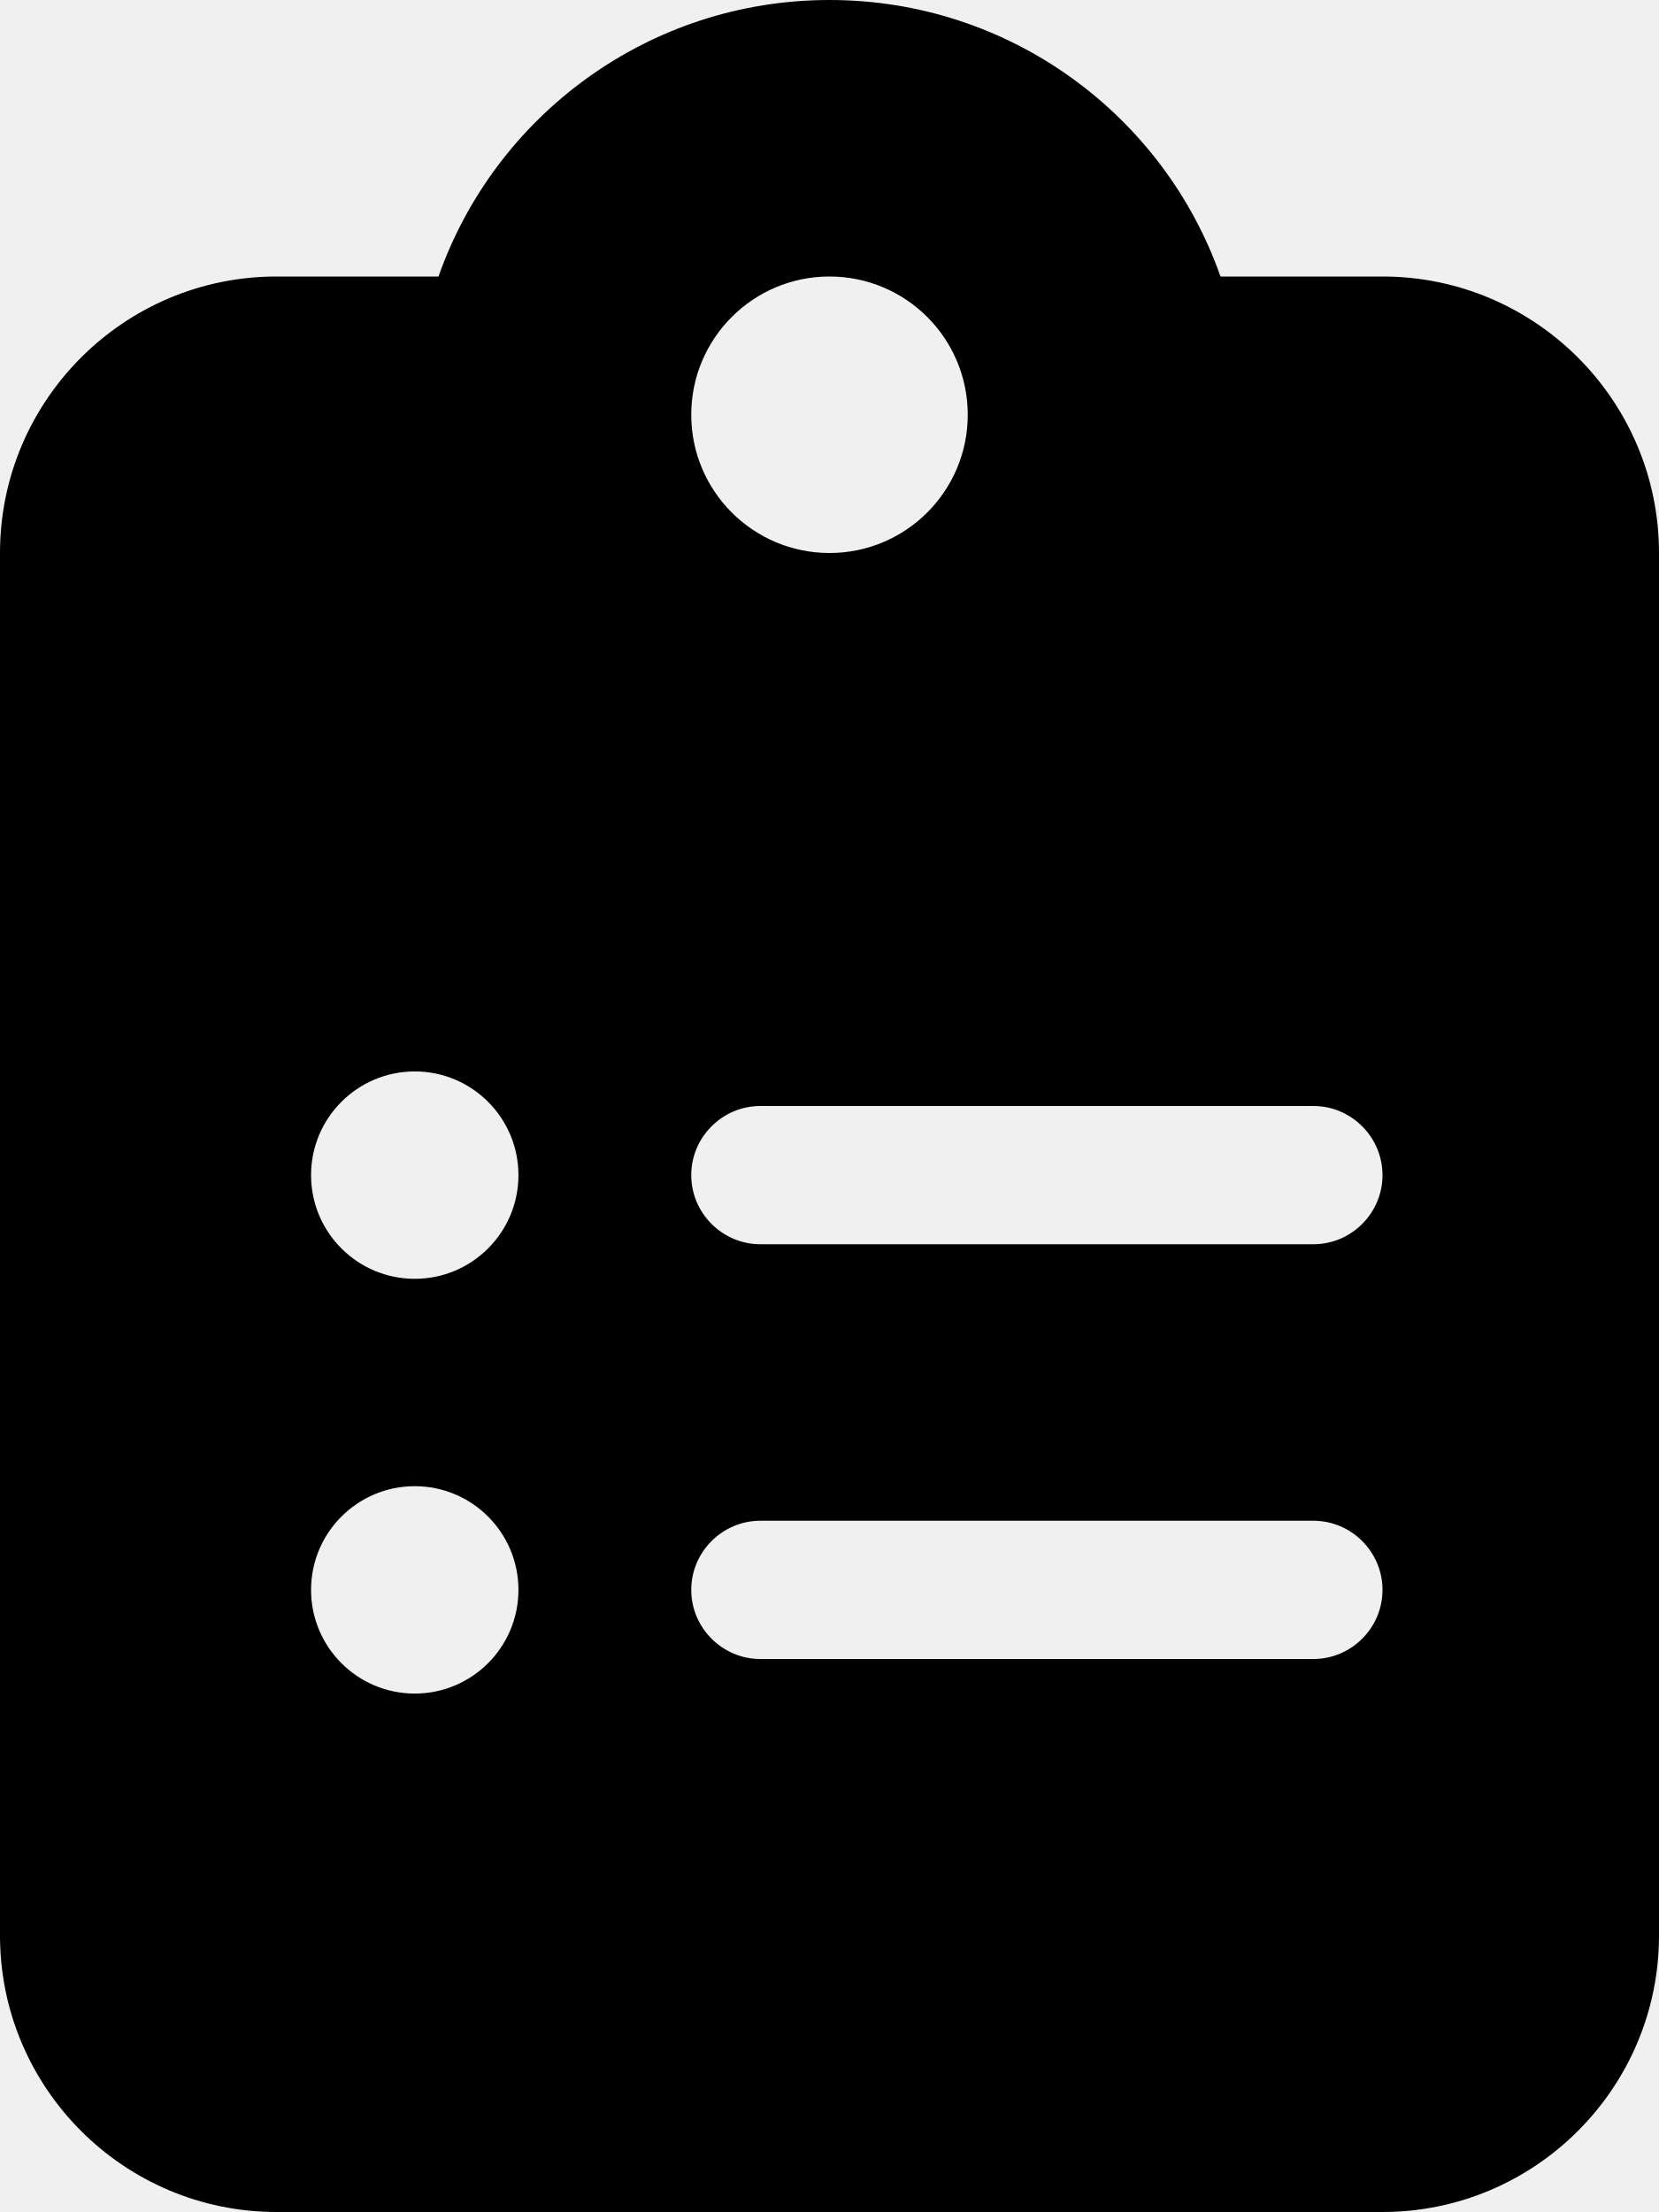
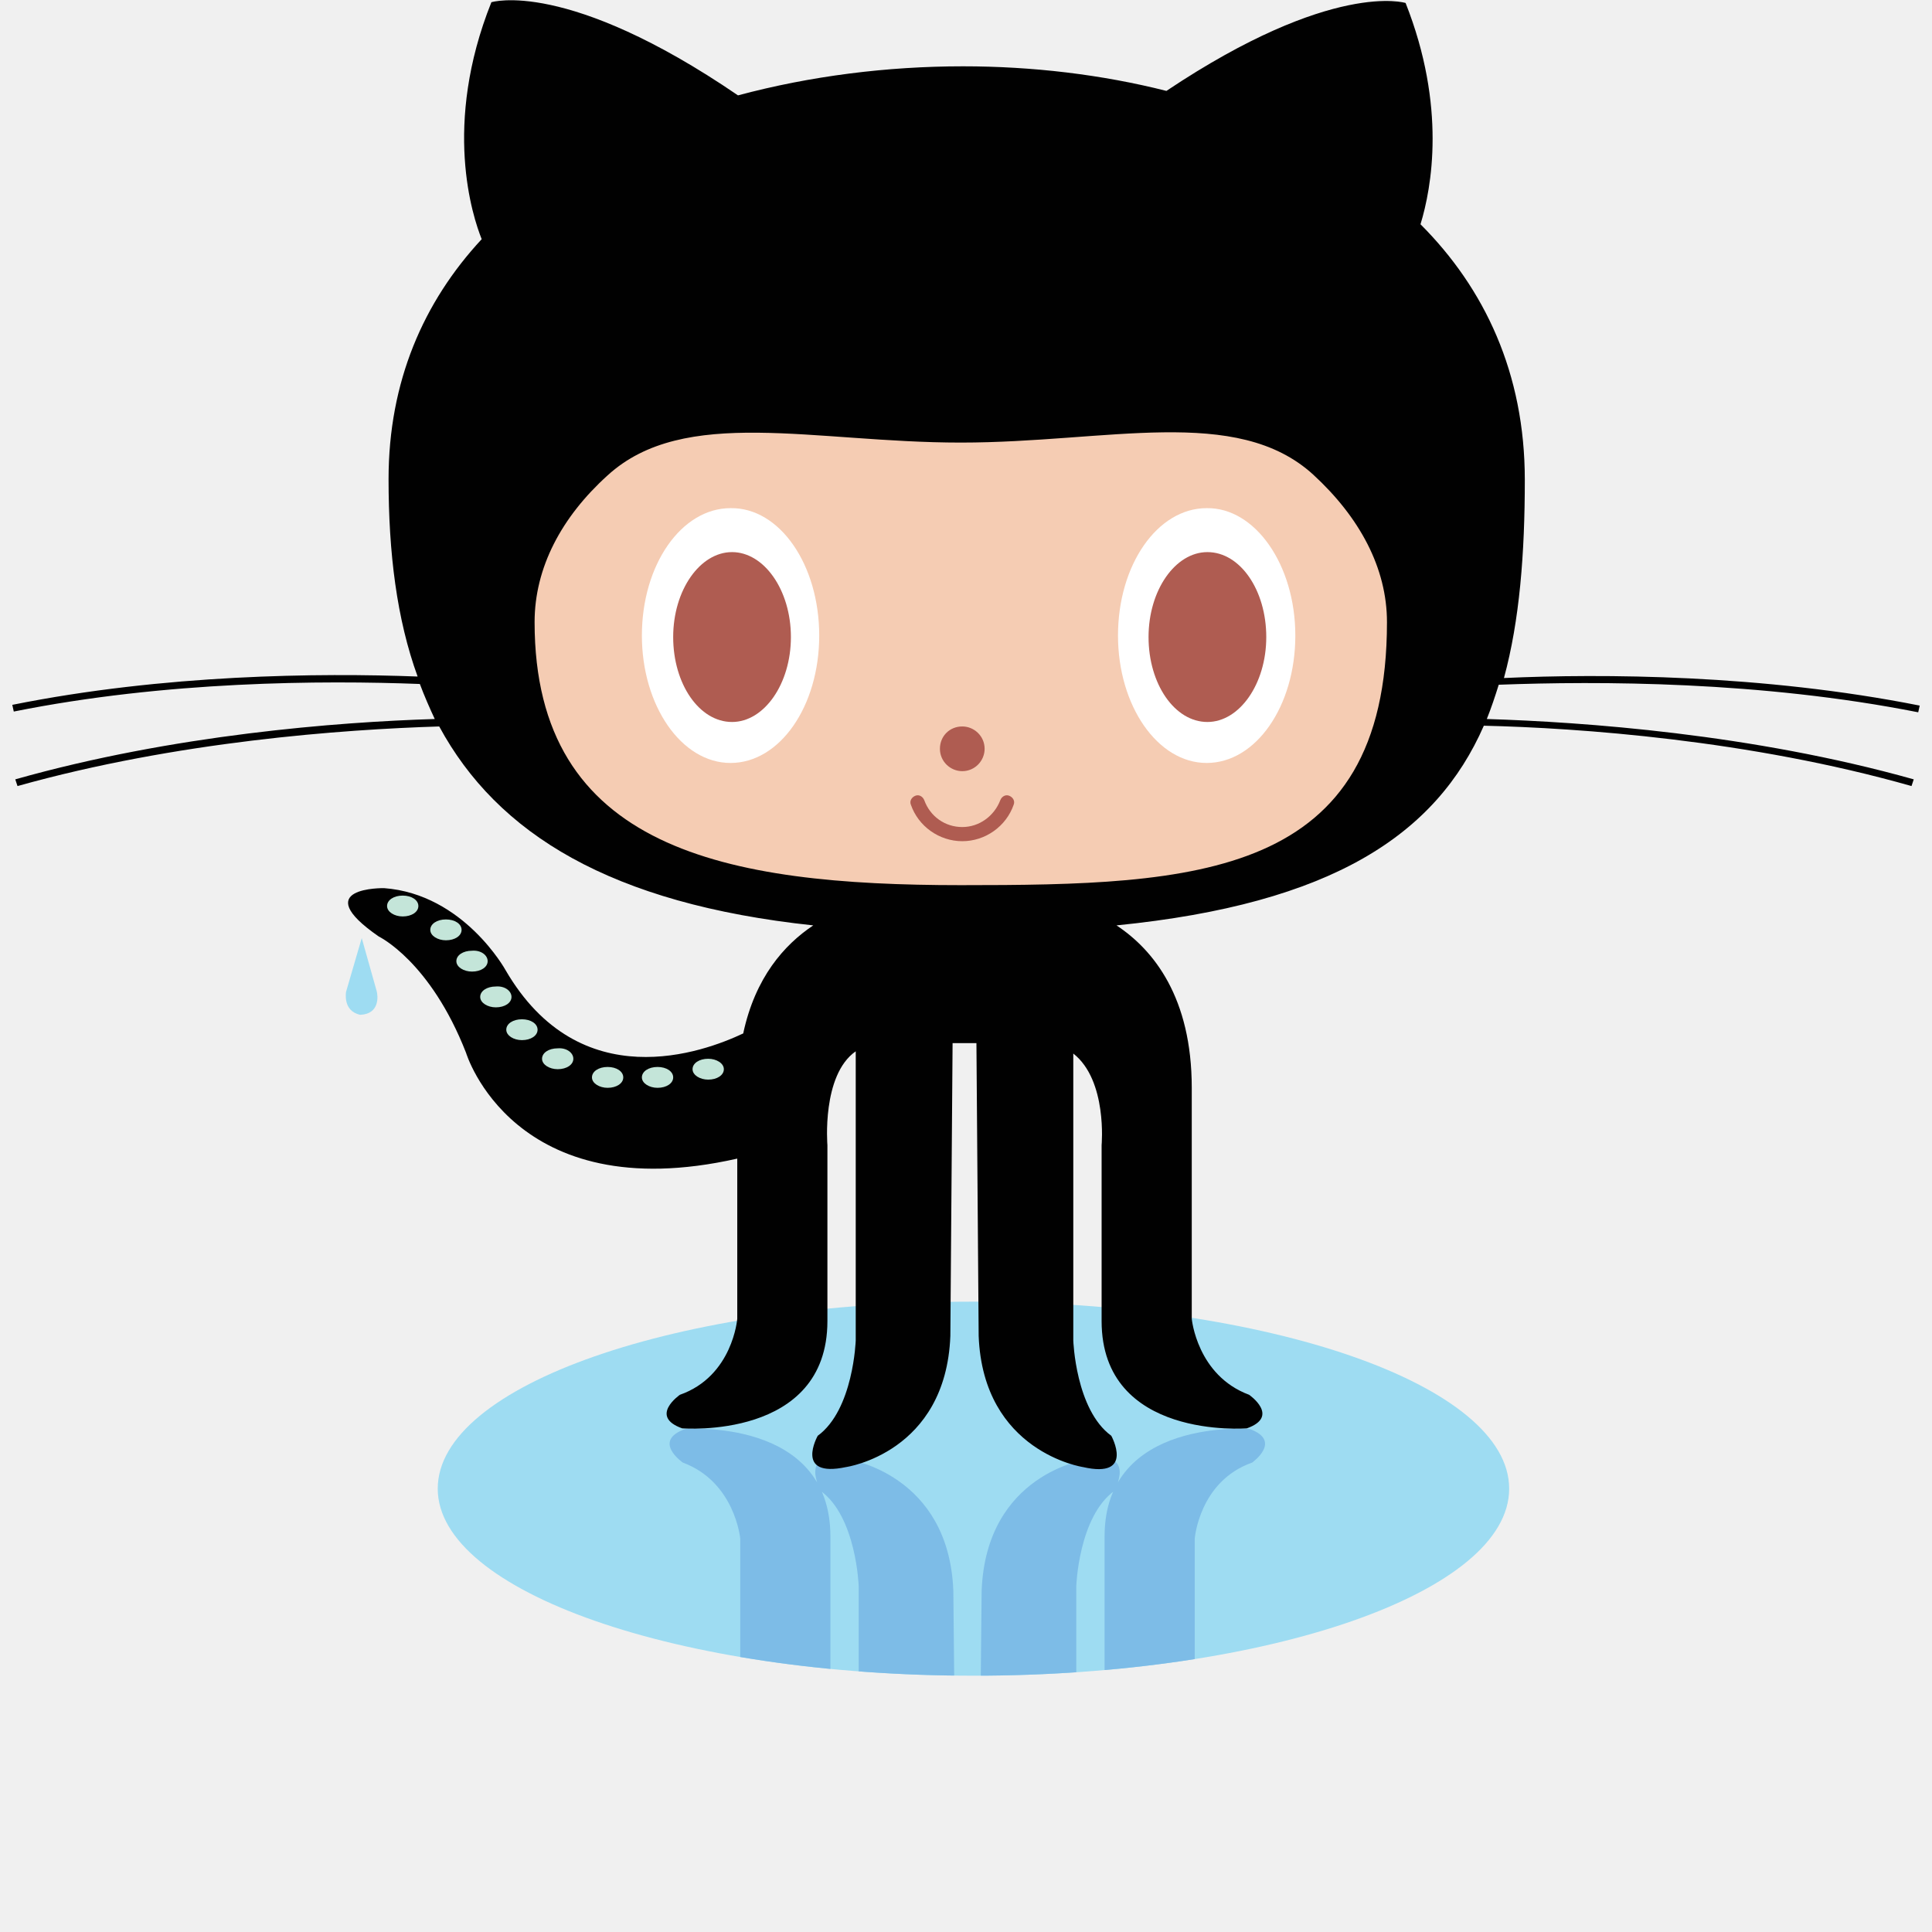
- <svg xmlns="http://www.w3.org/2000/svg" viewBox="0 0 384 512">
-   <path d="M192 0c-41.8 0-77.4 26.7-90.5 64H64C28.7 64 0 92.7 0 128V448c0 35.3 28.7 64 64 64H320c35.3 0 64-28.7 64-64V128c0-35.3-28.7-64-64-64H282.5C269.4 26.7 233.8 0 192 0zm0 64a32 32 0 1 1 0 64 32 32 0 1 1 0-64zM72 272a24 24 0 1 1 48 0 24 24 0 1 1 -48 0zm104-16H304c8.8 0 16 7.2 16 16s-7.2 16-16 16H176c-8.8 0-16-7.2-16-16s7.2-16 16-16zM72 368a24 24 0 1 1 48 0 24 24 0 1 1 -48 0zm88 0c0-8.8 7.2-16 16-16H304c8.8 0 16 7.2 16 16s-7.2 16-16 16H176c-8.8 0-16-7.2-16-16z" />
+ <svg xmlns="http://www.w3.org/2000/svg" xmlns:xlink="http://www.w3.org/1999/xlink" width="800px" height="800px" viewBox="-1.65 0 259.3 259.3" version="1.1" preserveAspectRatio="xMidYMid">
+   <g>
+     <path fill="#9EDCF2" d="M200.9,199.8c0,13.9-32.2,25.1-71.9,25.1c-39.7,0-71.9-11.3-71.9-25.1c0-13.9,32.2-25.1,71.9-25.1C168.7,174.7,200.9,185.9,200.9,199.8L200.9,199.8z M200.9,199.8" />
+     <g>
+       <defs>
+         <path id="SVGID_1_" d="M98.1,244.8c1.6,7.5,5.5,11.9,9.4,14.5l41.1,0c5-3.4,10.1-9.8,10.1-21.8v-31c0,0,0.6-7.7,7.7-10.2c0,0,4.1-2.9-0.3-4.5c0,0-19.5-1.6-19.5,14.4v23.6c0,0,0.8,8.7-3.8,12.3v-29.2c0,0,0.3-9.3,5.1-12.8c0,0,3.2-5.7-3.8-4.2c0,0-13.4,1.9-14,17.6l-0.3,30h-3.2l-0.3-30c-0.6-15.6-14-17.6-14-17.6c-7-1.6-3.8,4.2-3.8,4.2c4.8,3.5,5.1,12.8,5.1,12.8v29.5c-4.6-3.3-3.8-12.6-3.8-12.6v-23.6c0-16-19.5-14.4-19.5-14.4c-4.5,1.6-0.3,4.5-0.3,4.5c7,2.6,7.7,10.2,7.7,10.2v21.7L98.1,244.8z" />
+       </defs>
+       <clipPath id="SVGID_2_">
+         <use xlink:href="#SVGID_1_" overflow="visible" />
+       </clipPath>
+       <path clip-path="url(#SVGID_2_)" fill="#7DBCE7" d="M200.9,199.8c0,13.9-32.2,25.1-71.9,25.1c-39.7,0-71.9-11.3-71.9-25.1c0-13.9,32.2-25.1,71.9-25.1C168.7,174.7,200.9,185.9,200.9,199.8L200.9,199.8z M200.9,199.8" />
+     </g>
+     <path fill="#9EDCF2" d="M46.9,125.9l-2.1,7.2c0,0-0.5,2.6,1.9,3.1c2.6-0.1,2.4-2.5,2.2-3.2L46.9,125.9L46.9,125.9z M46.9,125.9" />
+     <path fill="#010101" d="M255.8,95.6l0.2-0.9c-21.1-4.2-42.7-4.3-55.8-3.7c2.1-7.7,2.8-16.7,2.8-26.6c0-14.3-5.4-25.7-14-34.3c1.5-4.9,3.5-15.8-2-29.7c0,0-9.8-3.1-32.1,11.8c-8.7-2.2-18-3.3-27.3-3.3c-10.2,0-20.5,1.3-30.2,3.9C74.4-2.9,64.3,0.3,64.3,0.3c-6.6,16.5-2.5,28.8-1.3,31.8c-7.8,8.4-12.5,19.1-12.5,32.2c0,9.9,1.1,18.8,3.9,26.5c-13.2-0.5-34-0.3-54.4,3.8l0.2,0.9c20.4-4.1,41.4-4.2,54.5-3.7c0.6,1.6,1.3,3.2,2,4.7c-13,0.4-35.1,2.1-56.3,8.1l0.3,0.9c21.4-6,43.7-7.6,56.6-8c7.8,14.4,23,23.8,50.2,26.7c-3.9,2.6-7.8,7-9.4,14.5c-5.3,2.5-21.9,8.7-31.9-8.5c0,0-5.6-10.2-16.3-11c0,0-10.4-0.2-0.7,6.5c0,0,6.9,3.3,11.7,15.6c0,0,6.3,21,36.4,14.2V177c0,0-0.6,7.7-7.7,10.2c0,0-4.2,2.9,0.3,4.5c0,0,19.5,1.6,19.5-14.4v-23.6c0,0-0.8-9.4,3.8-12.6v38.8c0,0-0.3,9.3-5.1,12.8c0,0-3.2,5.7,3.8,4.2c0,0,13.4-1.9,14-17.6l0.3-39.3h3.2l0.3,39.3c0.6,15.6,14,17.6,14,17.6c7,1.6,3.8-4.2,3.8-4.2c-4.8-3.5-5.1-12.8-5.1-12.8v-38.5c4.6,3.6,3.8,12.3,3.8,12.3v23.6c0,16,19.5,14.4,19.5,14.4c4.5-1.6,0.3-4.5,0.3-4.5c-7-2.6-7.7-10.2-7.7-10.2v-31c0-12.1-5.1-18.5-10.1-21.8c29-2.9,42.9-12.2,49.3-26.8c12.7,0.3,35.6,1.9,57.4,8.1l0.3-0.9c-21.7-6.1-44.4-7.7-57.3-8.1c0.6-1.5,1.1-3,1.6-4.6C212.9,91.4,234.6,91.4,255.8,95.6L255.8,95.6z M255.8,95.6" />
+     <path fill="#F5CCB3" d="M174.6,63.7c6.2,5.7,9.9,12.5,9.9,19.8c0,34.4-25.6,35.3-57.2,35.3c-31.6,0-57.2-4.8-57.2-35.3c0-7.3,3.6-14.1,9.8-19.7c10.3-9.4,27.7-4.4,47.4-4.4C147,59.4,164.3,54.3,174.6,63.7L174.6,63.7z M174.6,63.7" />
+     <path fill="#FFFFFF" d="M108.3,85.3c0,9.5-5.3,17.1-11.9,17.1c-6.6,0-11.9-7.7-11.9-17.1c0-9.5,5.3-17.1,11.9-17.1C103,68.1,108.3,75.8,108.3,85.3L108.3,85.3z M108.3,85.3" />
+     <path fill="#AF5C51" d="M104.5,85.5c0,6.3-3.6,11.4-7.9,11.4c-4.4,0-7.9-5.1-7.9-11.4c0-6.3,3.6-11.4,7.9-11.4C100.9,74.1,104.5,79.2,104.5,85.5L104.5,85.5z M104.5,85.5" />
+     <path fill="#FFFFFF" d="M172.2,85.3c0,9.5-5.3,17.1-11.9,17.1c-6.6,0-11.9-7.7-11.9-17.1c0-9.5,5.3-17.1,11.9-17.1C166.8,68.1,172.2,75.8,172.2,85.3L172.2,85.3z M172.2,85.3" />
+     <path fill="#AF5C51" d="M168.3,85.5c0,6.3-3.6,11.4-7.9,11.4c-4.4,0-7.9-5.1-7.9-11.4c0-6.3,3.6-11.4,7.9-11.4C164.8,74.1,168.3,79.2,168.3,85.5L168.3,85.5z M168.3,85.5" />
+     <path fill="#AF5C51" d="M130.5,100.5c0,1.6-1.3,3-3,3c-1.6,0-3-1.3-3-3s1.3-3,3-3C129.1,97.5,130.5,98.8,130.5,100.5L130.5,100.5z M130.5,100.5" />
+     <path fill="#AF5C51" d="M120.6,108c-0.2-0.5,0.1-1,0.6-1.2c0.5-0.2,1,0.1,1.2,0.6c0.8,2.2,2.8,3.6,5.1,3.6c2.3,0,4.3-1.5,5.1-3.6c0.2-0.5,0.7-0.8,1.2-0.6c0.5,0.2,0.8,0.7,0.6,1.2c-1,2.9-3.8,4.9-6.9,4.9C124.4,112.9,121.6,110.9,120.6,108L120.6,108z M120.6,108" />
+     <path fill="#C4E5D9" d="M54.5,121.6c0,0.8-0.9,1.4-2.1,1.4c-1.1,0-2.1-0.6-2.1-1.4c0-0.8,0.9-1.4,2.1-1.4C53.6,120.2,54.5,120.8,54.5,121.6L54.5,121.6z M54.5,121.6" />
+     <path fill="#C4E5D9" d="M60.3,124.8c0,0.8-0.9,1.4-2.1,1.4c-1.1,0-2.1-0.6-2.1-1.4c0-0.8,0.9-1.4,2.1-1.4C59.4,123.4,60.3,124,60.3,124.8L60.3,124.8z M60.3,124.8" />
+     <path fill="#C4E5D9" d="M63.8,129c0,0.8-0.9,1.4-2.1,1.4c-1.1,0-2.1-0.6-2.1-1.4c0-0.8,0.9-1.4,2.1-1.4C62.9,127.5,63.8,128.2,63.8,129L63.8,129z M63.8,129" />
+     <path fill="#C4E5D9" d="M67,133.8c0,0.8-0.9,1.4-2.1,1.4c-1.1,0-2.1-0.6-2.1-1.4c0-0.8,0.9-1.4,2.1-1.4C66.1,132.3,67,133,67,133.8L67,133.8z M67,133.8" />
+     <path fill="#C4E5D9" d="M70.5,138.2c0,0.8-0.9,1.4-2.1,1.4c-1.1,0-2.1-0.6-2.1-1.4c0-0.8,0.9-1.4,2.1-1.4C69.6,136.8,70.5,137.4,70.5,138.2L70.5,138.2z M70.5,138.2" />
+     <path fill="#C4E5D9" d="M75.3,142.1c0,0.8-0.9,1.4-2.1,1.4c-1.1,0-2.1-0.6-2.1-1.4c0-0.8,0.9-1.4,2.1-1.4C74.4,140.6,75.3,141.3,75.3,142.1L75.3,142.1z M75.3,142.1" />
+     <path fill="#C4E5D9" d="M82,144.6c0,0.8-0.9,1.4-2.1,1.4c-1.1,0-2.1-0.6-2.1-1.4c0-0.8,0.9-1.4,2.1-1.4C81.1,143.2,82,143.8,82,144.6L82,144.6z M82,144.6" />
+     <path fill="#C4E5D9" d="M88.7,144.6c0,0.8-0.9,1.4-2.1,1.4c-1.1,0-2.1-0.6-2.1-1.4c0-0.8,0.9-1.4,2.1-1.4C87.8,143.2,88.7,143.8,88.7,144.6L88.7,144.6z M88.7,144.6" />
+     <path fill="#C4E5D9" d="M95.5,143.5c0,0.8-0.9,1.4-2.1,1.4c-1.1,0-2.1-0.6-2.1-1.4c0-0.8,0.9-1.4,2.1-1.4C94.5,142.1,95.5,142.7,95.5,143.5L95.5,143.5z M95.5,143.5" />
+   </g>
</svg>
